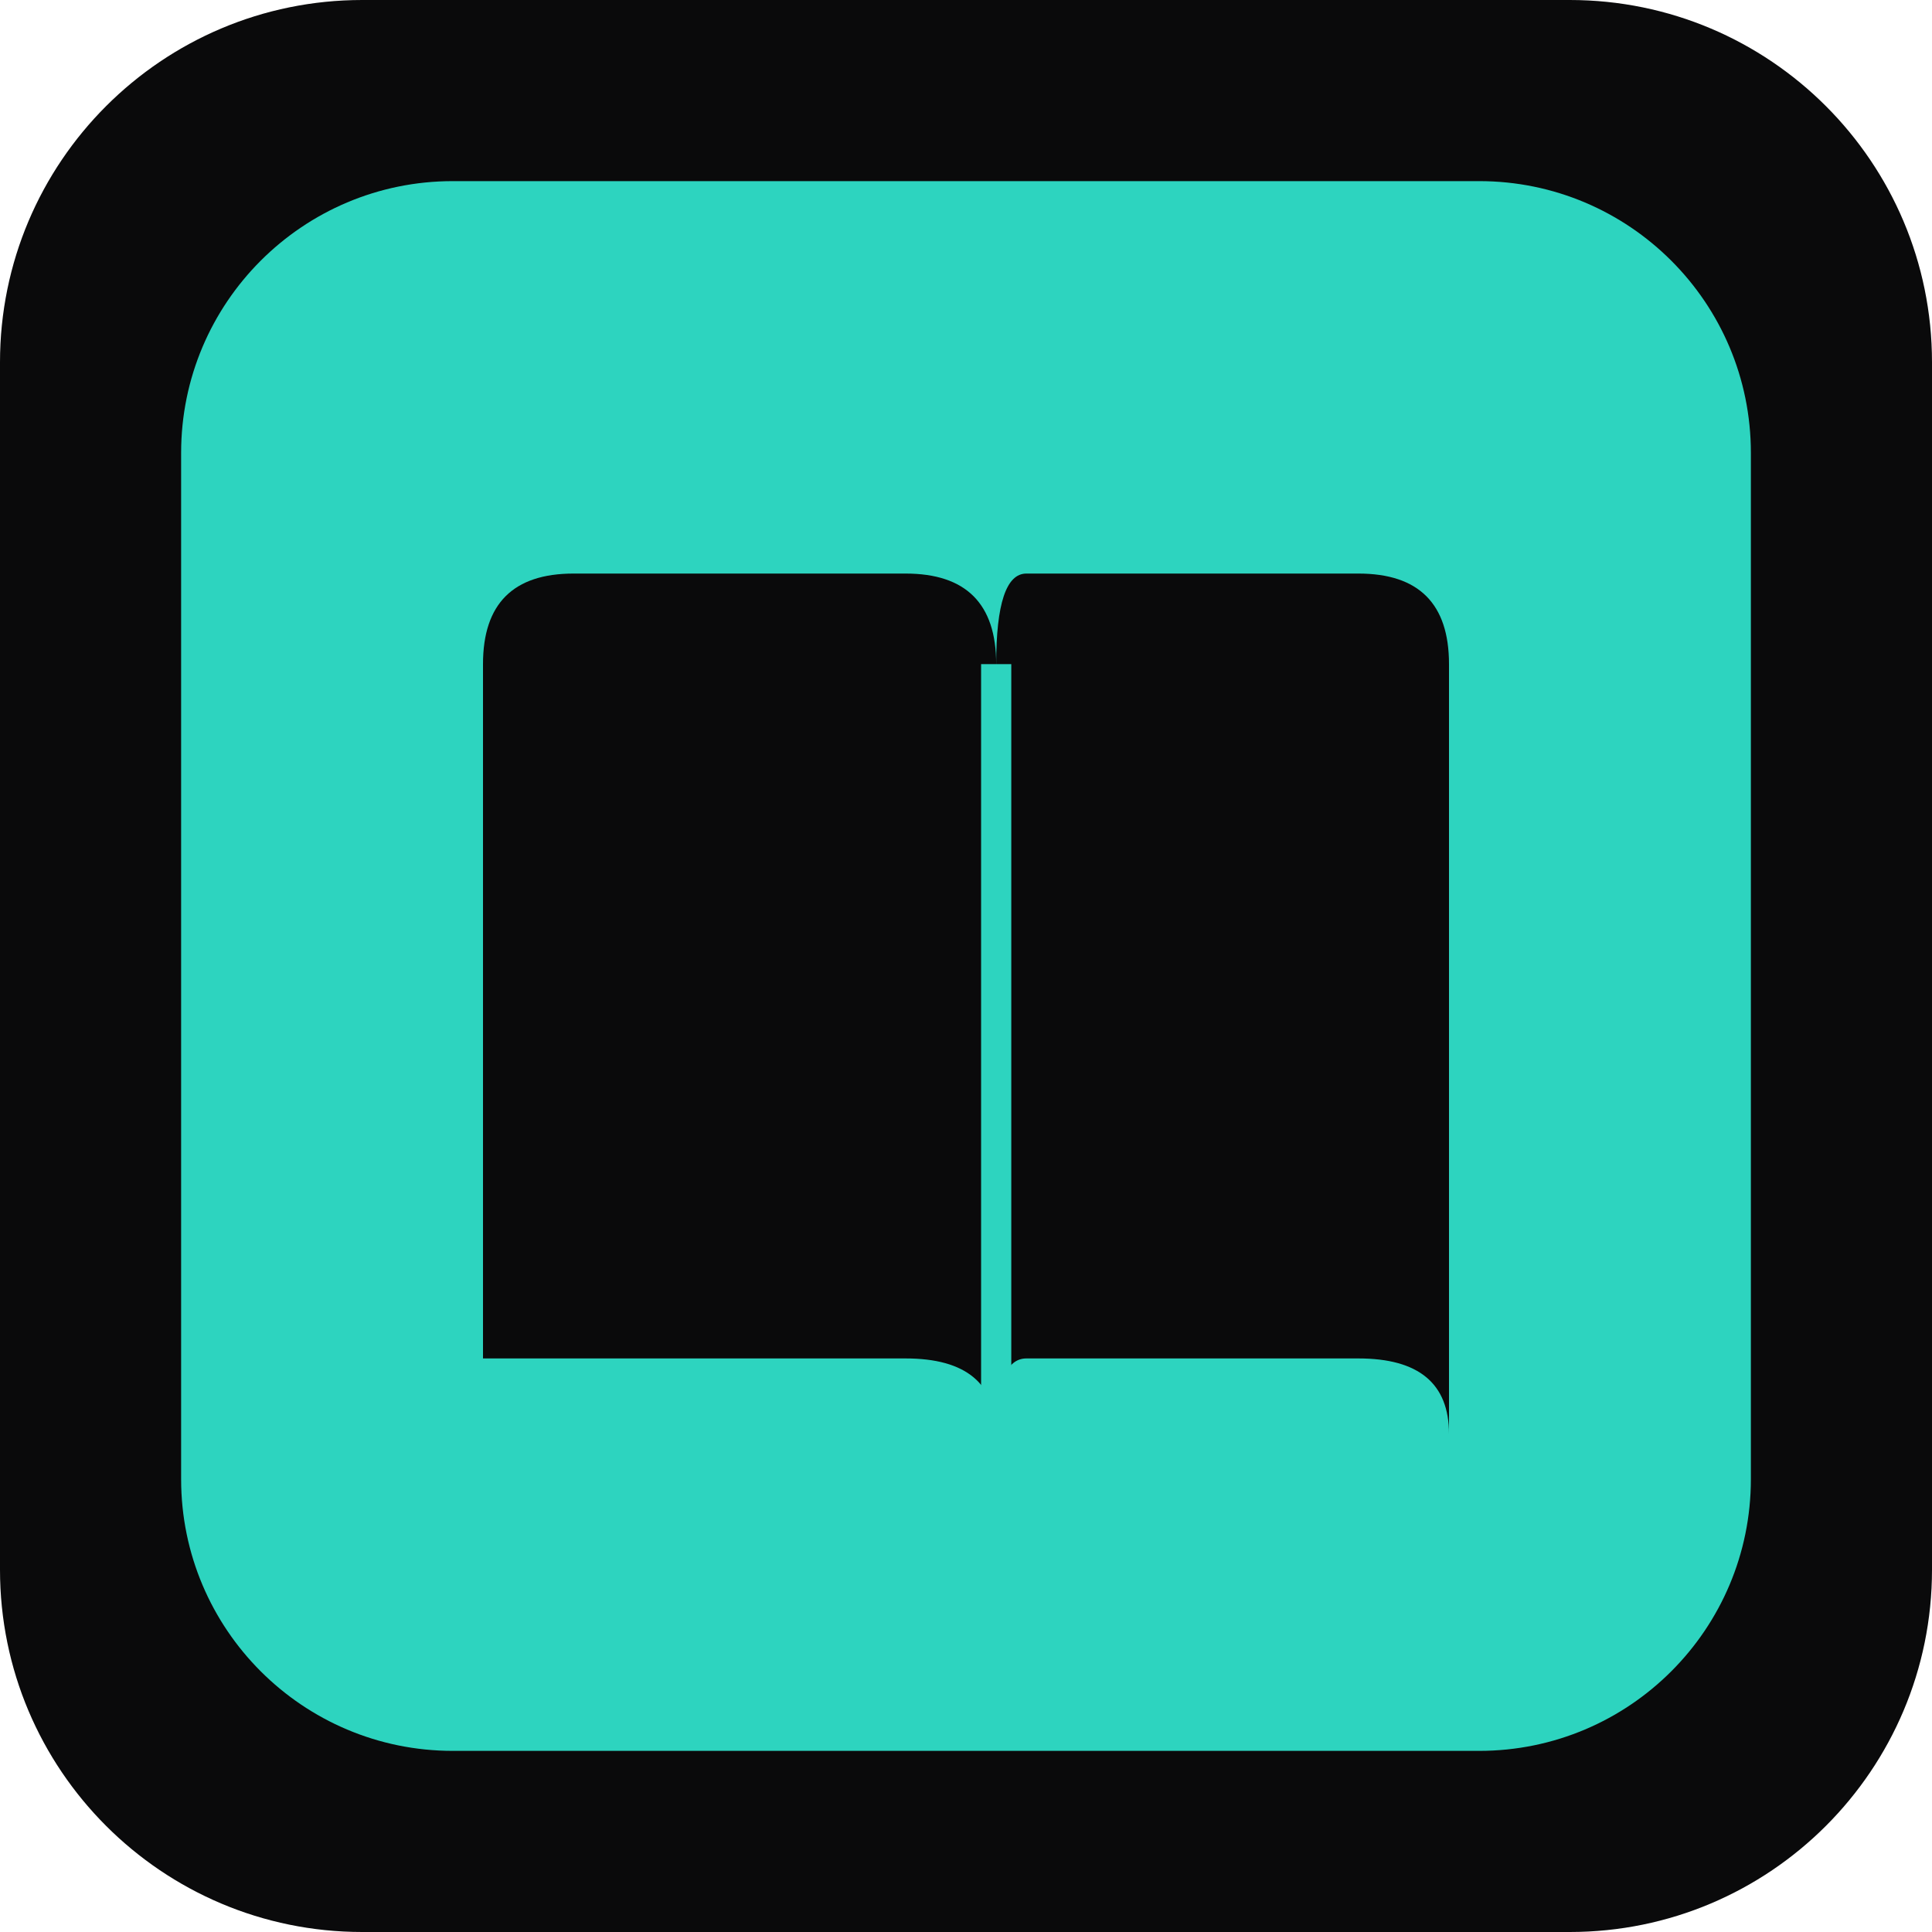
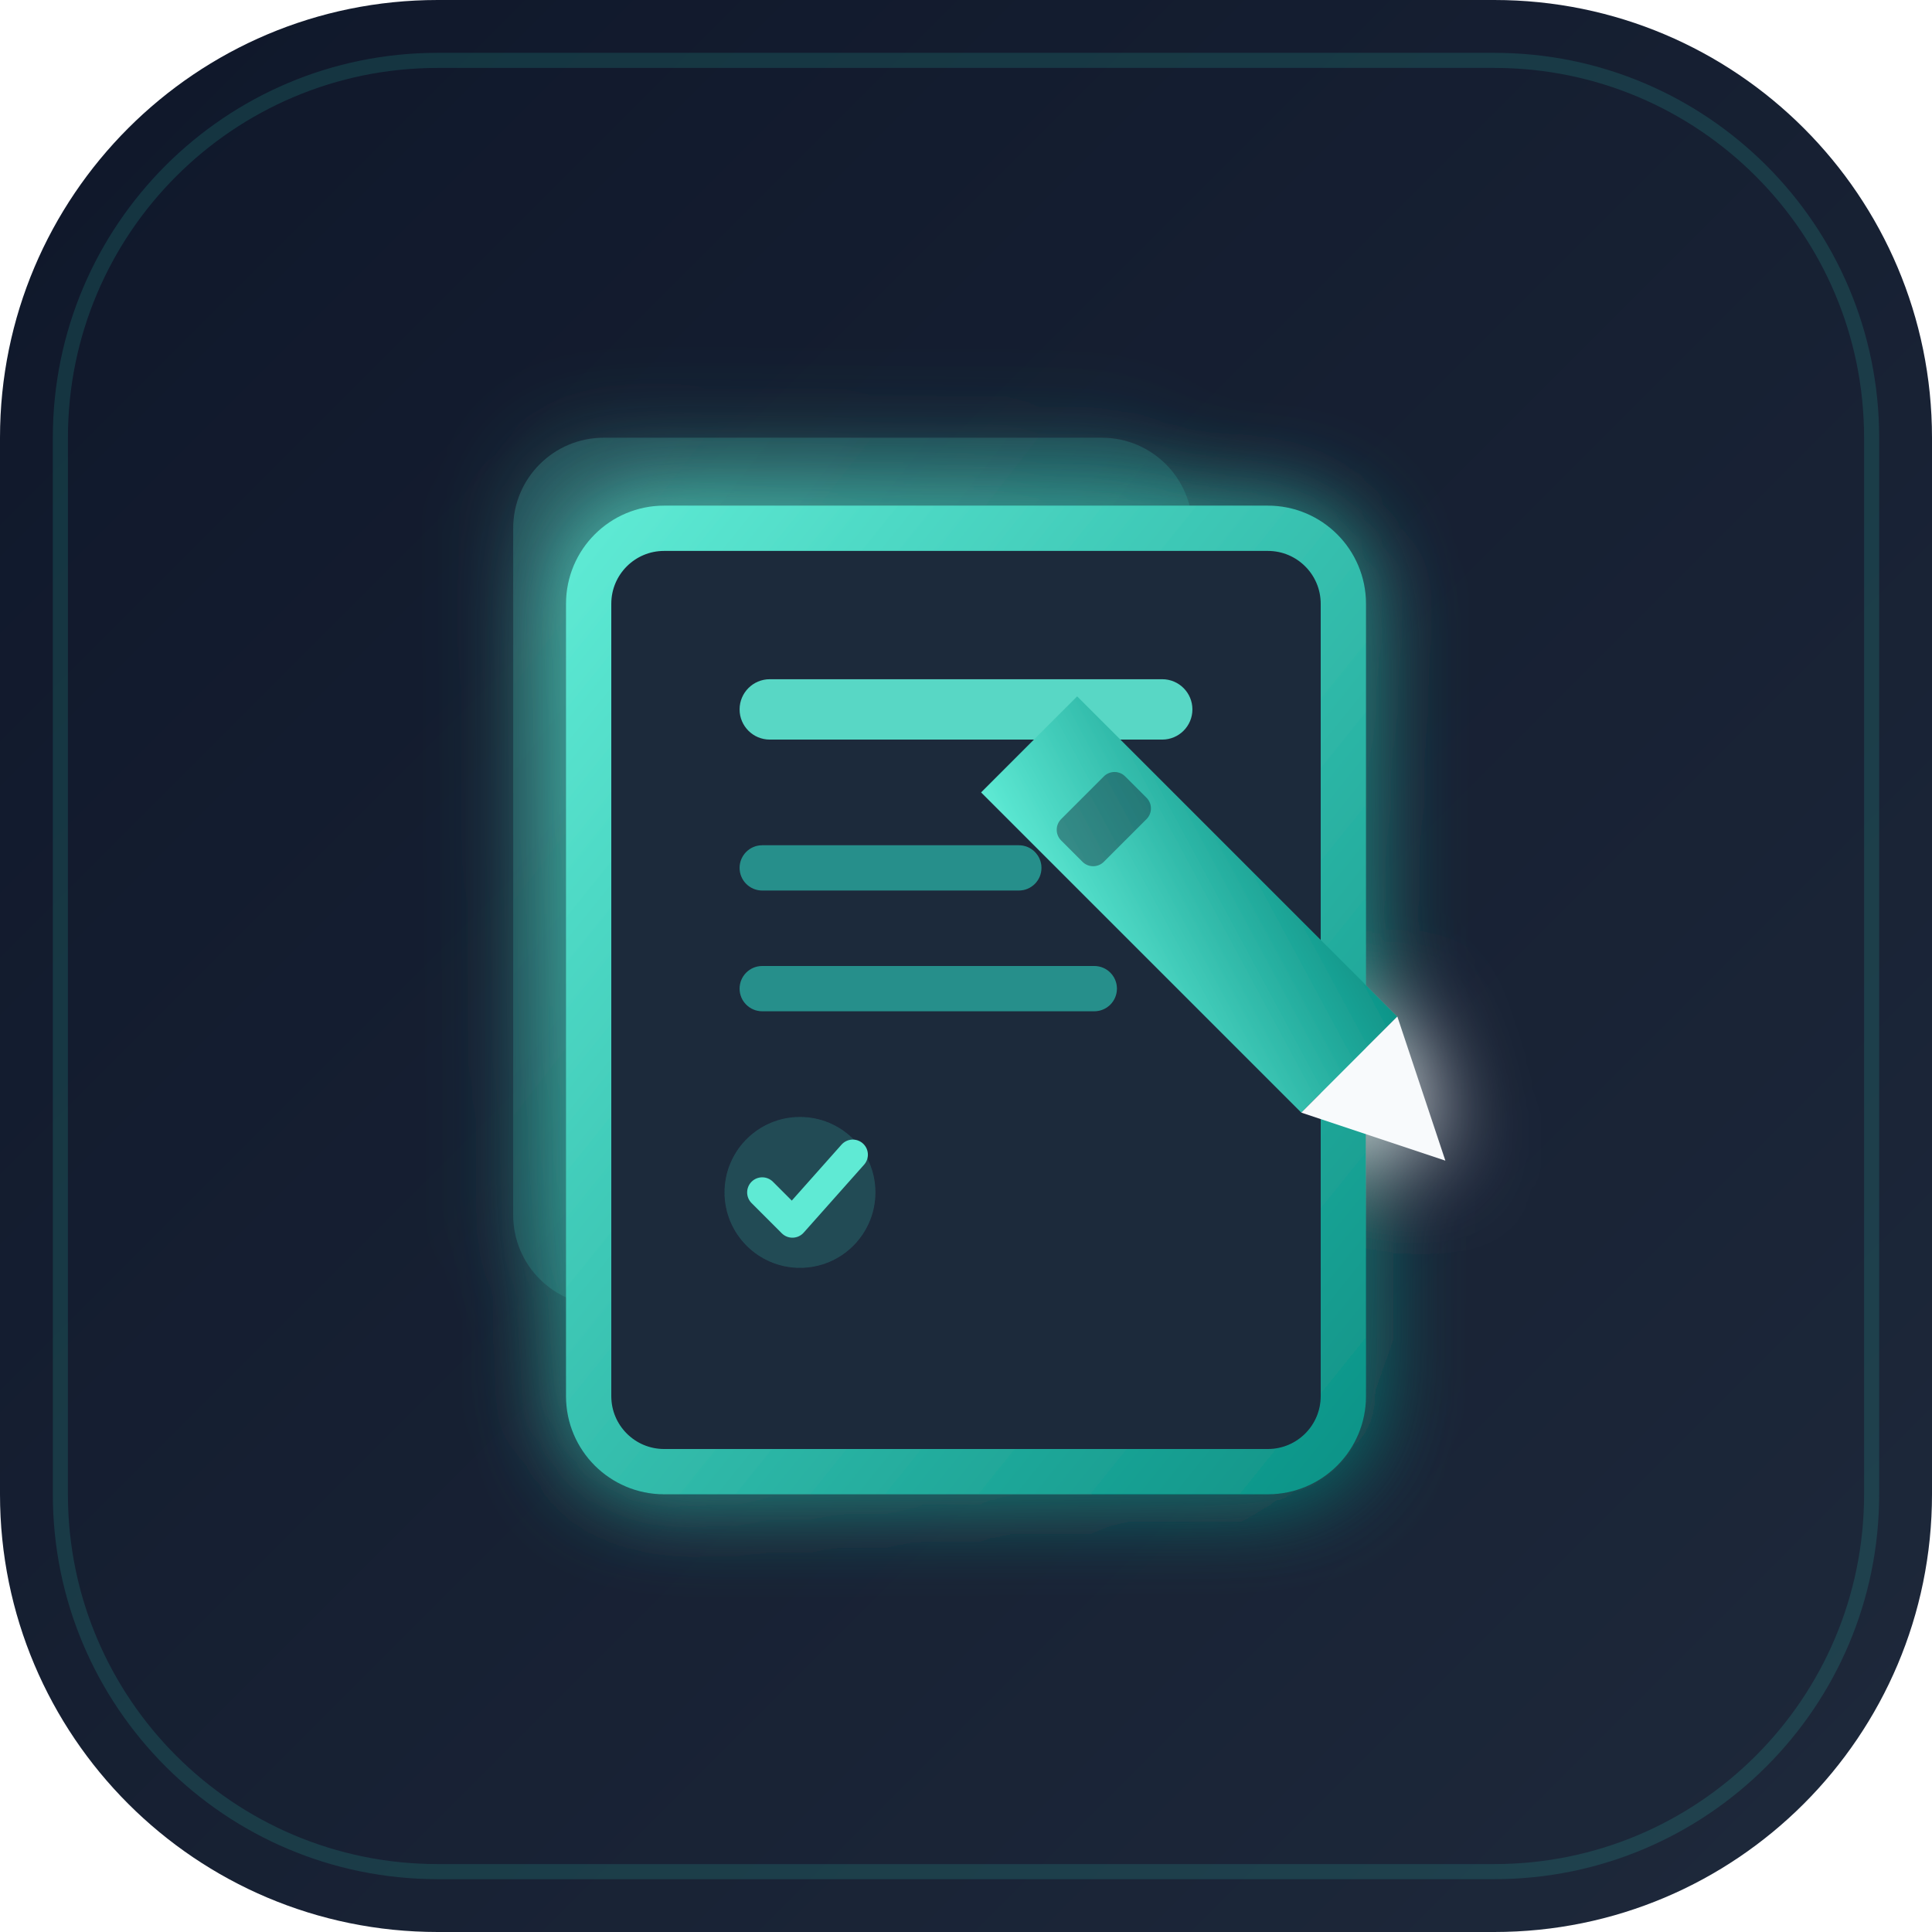
- <svg xmlns="http://www.w3.org/2000/svg" viewBox="0 0 512 512">
-   <rect width="512" height="512" rx="96" fill="#0a0a0b" />
-   <rect x="48" y="48" width="416" height="416" rx="72" fill="#2dd4bf" />
-   <path d="M128 176 Q128 152 152 152 L240 152 Q264 152 264 176 L264 380 Q264 360 240 360 L128 360 Z" fill="#0a0a0b" />
-   <path d="M384 176 Q384 152 360 152 L272 152 Q264 152 264 176 L264 380 Q264 360 272 360 L360 360 Q384 360 384 380 Z" fill="#0a0a0b" />
-   <path d="M264 176 L264 380" stroke="#2dd4bf" stroke-width="8" />
+ <svg xmlns="http://www.w3.org/2000/svg" viewBox="0 0 512 512" width="100%" height="100%">
+   <defs>
+     <linearGradient id="bgGrad" x1="0%" y1="0%" x2="100%" y2="100%">
+       <stop offset="0%" stop-color="#0f172a" />
+       <stop offset="100%" stop-color="#1e293b" />
+     </linearGradient>
+     <linearGradient id="iconGrad" x1="0%" y1="0%" x2="100%" y2="100%">
+       <stop offset="0%" stop-color="#5eead4" />
+       <stop offset="100%" stop-color="#0d9488" />
+     </linearGradient>
+     <filter id="glow" x="-20%" y="-20%" width="140%" height="140%">
+       <feGaussianBlur stdDeviation="12" result="blur" />
+       <feComposite in="SourceGraphic" in2="blur" operator="over" />
+     </filter>
+   </defs>
+   <rect width="512" height="512" rx="116" fill="url(#bgGrad)" />
+   <rect x="16" y="16" width="480" height="480" rx="100" fill="none" stroke="#2dd4bf" stroke-width="4" opacity="0.15" />
+   <g filter="url(#glow)">
+     <rect x="136" y="116" width="180" height="230" rx="24" fill="url(#iconGrad)" opacity="0.2" />
+     <rect x="156" y="140" width="200" height="250" rx="20" fill="#1e293b" stroke="url(#iconGrad)" stroke-width="12" />
+     <rect x="196" y="180" width="120" height="16" rx="8" fill="#5eead4" opacity="0.9" />
+     <rect x="196" y="224" width="80" height="12" rx="6" fill="#2dd4bf" opacity="0.6" />
+     <rect x="196" y="256" width="100" height="12" rx="6" fill="#2dd4bf" opacity="0.6" />
+     <circle cx="212" cy="316" r="20" fill="#2dd4bf" opacity="0.2" />
+     <path d="M202 316l8 8 16-18" fill="none" stroke="#5eead4" stroke-width="8" stroke-linecap="round" stroke-linejoin="round" />
+     <g transform="translate(260, 210) rotate(-45)">
+       <path d="M0 0h36v120H0z" fill="url(#iconGrad)" />
+       <path d="M0 120l18 36 18-36z" fill="#f8fafc" />
+       <rect x="6" y="20" width="24" height="16" rx="4" fill="#0f172a" opacity="0.4" />
+     </g>
+   </g>
</svg>
